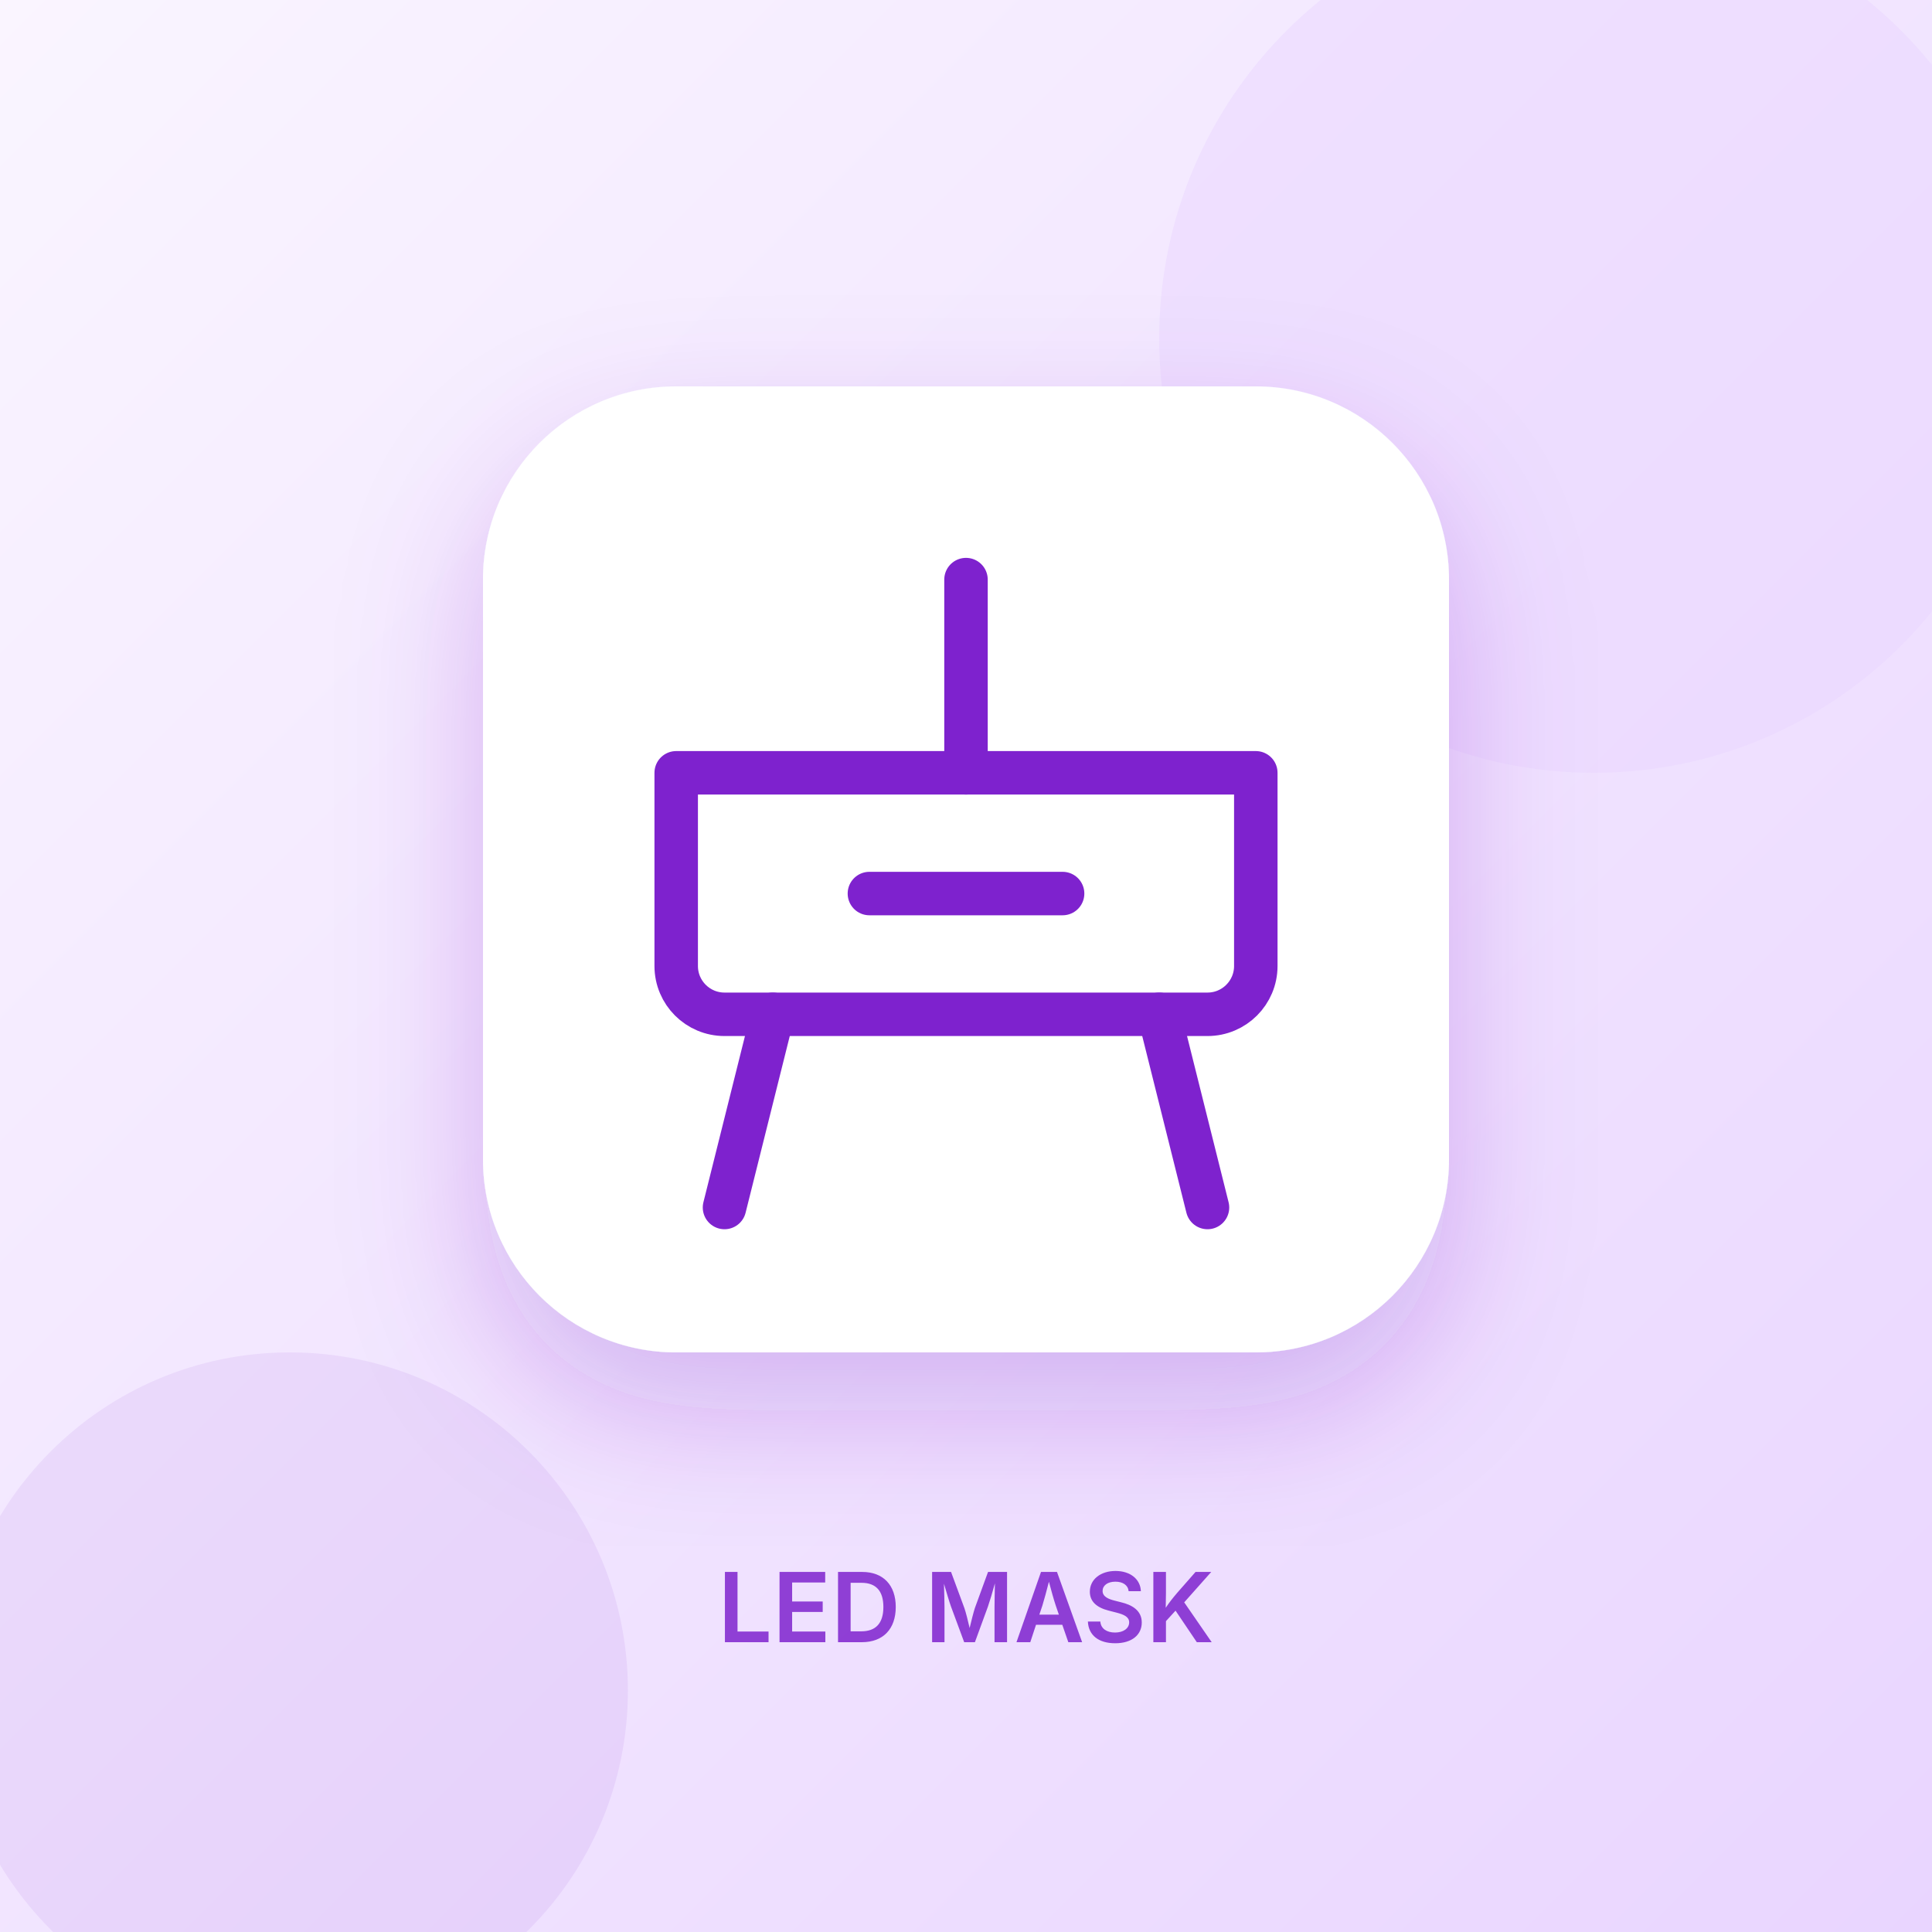
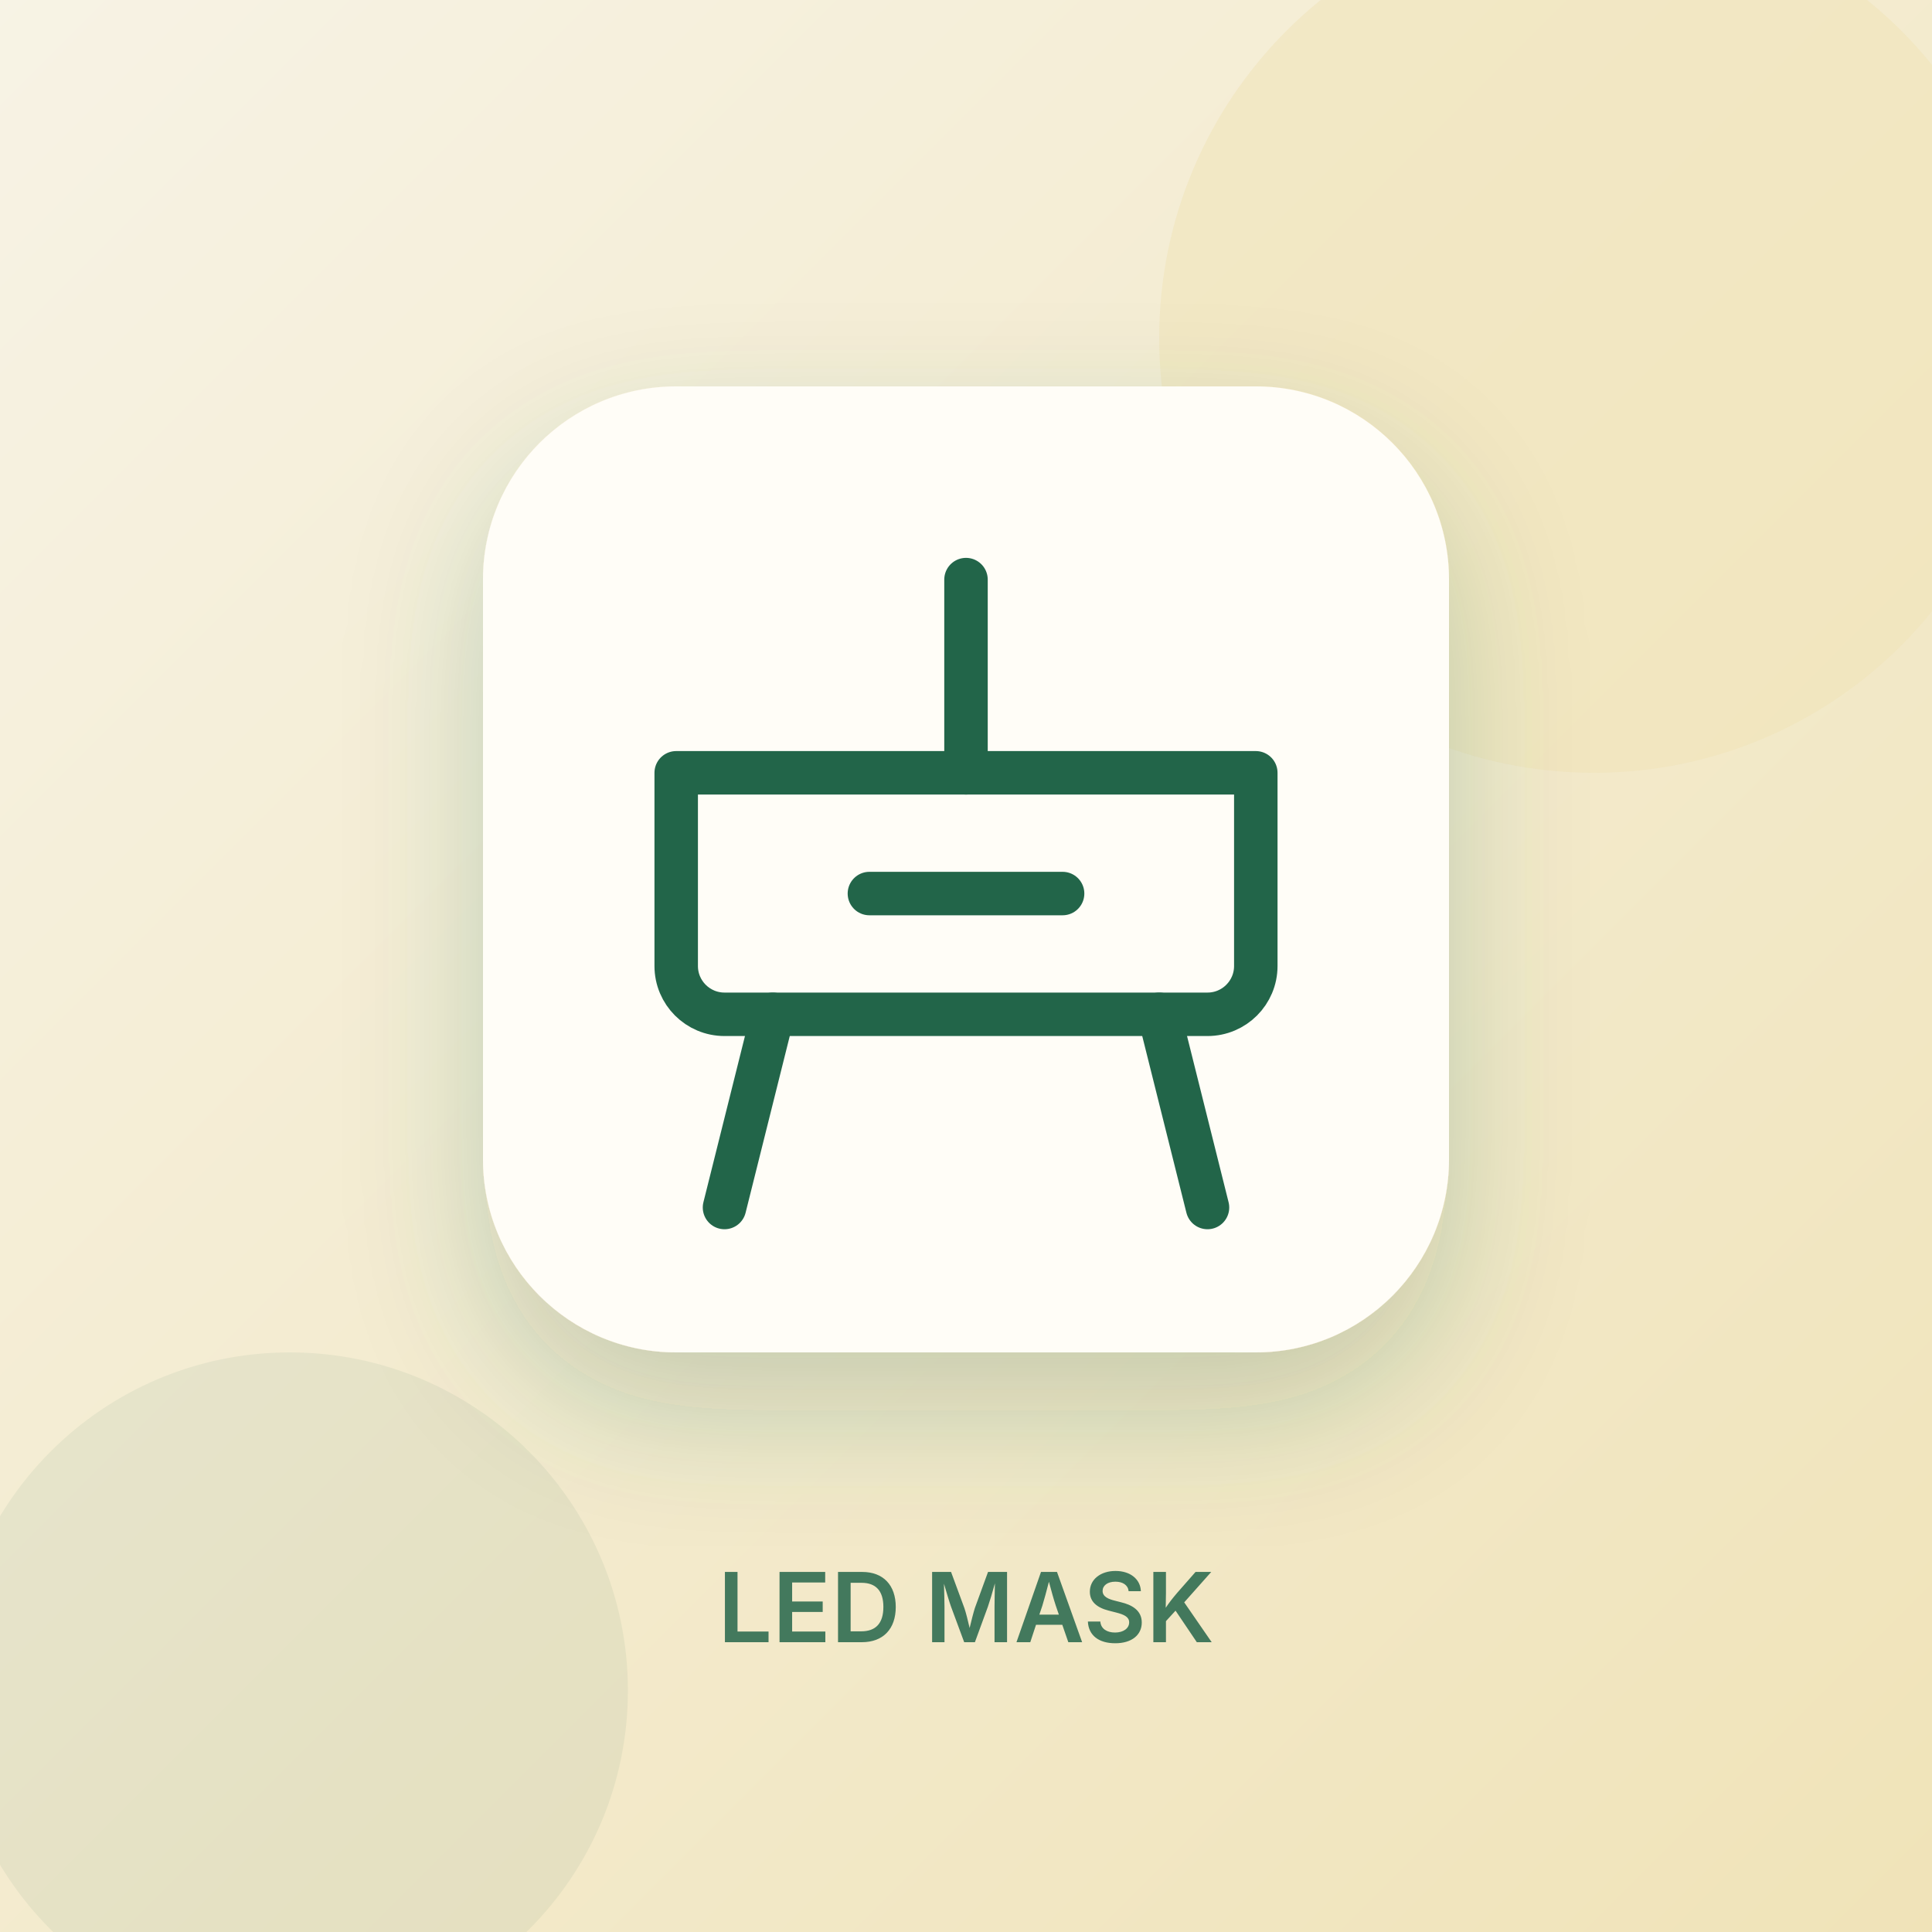
<svg xmlns="http://www.w3.org/2000/svg" viewBox="0 0 400 400" width="400" height="400">
  <defs>
    <linearGradient id="g" x1="0" y1="0" x2="1" y2="1">
-       <stop offset="0" stop-color="#faf5ff" />
-       <stop offset="1" stop-color="#e9d5ff" />
+       <stop offset="0" stop-color="#f7f3e5" />
+       <stop offset="1" stop-color="#f0e3b8" />
    </linearGradient>
    <filter id="s" x="-20%" y="-20%" width="140%" height="140%">
-       <feDropShadow dx="0" dy="12" stdDeviation="14" flood-color="#7e22ce" flood-opacity="0.25" />
+       <feDropShadow dx="0" dy="12" stdDeviation="14" flood-color="#24654a" flood-opacity="0.22" />
    </filter>
  </defs>
  <rect width="400" height="400" fill="url(#g)" />
-   <circle cx="330" cy="70" r="90" fill="#e9d5ff" opacity="0.5" />
-   <circle cx="60" cy="350" r="70" fill="#7e22ce" opacity="0.08" />
+   <circle cx="330" cy="70" r="90" fill="#f0e3b8" opacity="0.55" />
+   <circle cx="60" cy="350" r="70" fill="#24654a" opacity="0.07" />
  <g transform="translate(100 80)" filter="url(#s)">
-     <rect x="0" y="0" width="200" height="200" rx="40" fill="#fff" />
-     <g fill="none" stroke="#7e22ce" stroke-width="9" stroke-linecap="round" stroke-linejoin="round">
+     <rect x="0" y="0" width="200" height="200" rx="40" fill="#fffdf7" />
+     <g fill="none" stroke="#24654a" stroke-width="9" stroke-linecap="round" stroke-linejoin="round">
      <path d="M40 80h120v40a10 10 0 0 1-10 10H50a10 10 0 0 1-10-10z" />
      <path d="M60 130l-10 40M140 130l10 40M100 40v40" />
      <path d="M80 105h40" />
    </g>
  </g>
-   <text x="200" y="340" text-anchor="middle" font-family="Inter, Arial, sans-serif" font-size="20" font-weight="600" fill="#7e22ce" opacity="0.85">LED MASK</text>
+   <text x="200" y="340" text-anchor="middle" font-family="Inter, Arial, sans-serif" font-size="20" font-weight="600" fill="#24654a" opacity="0.85">LED MASK</text>
</svg>
